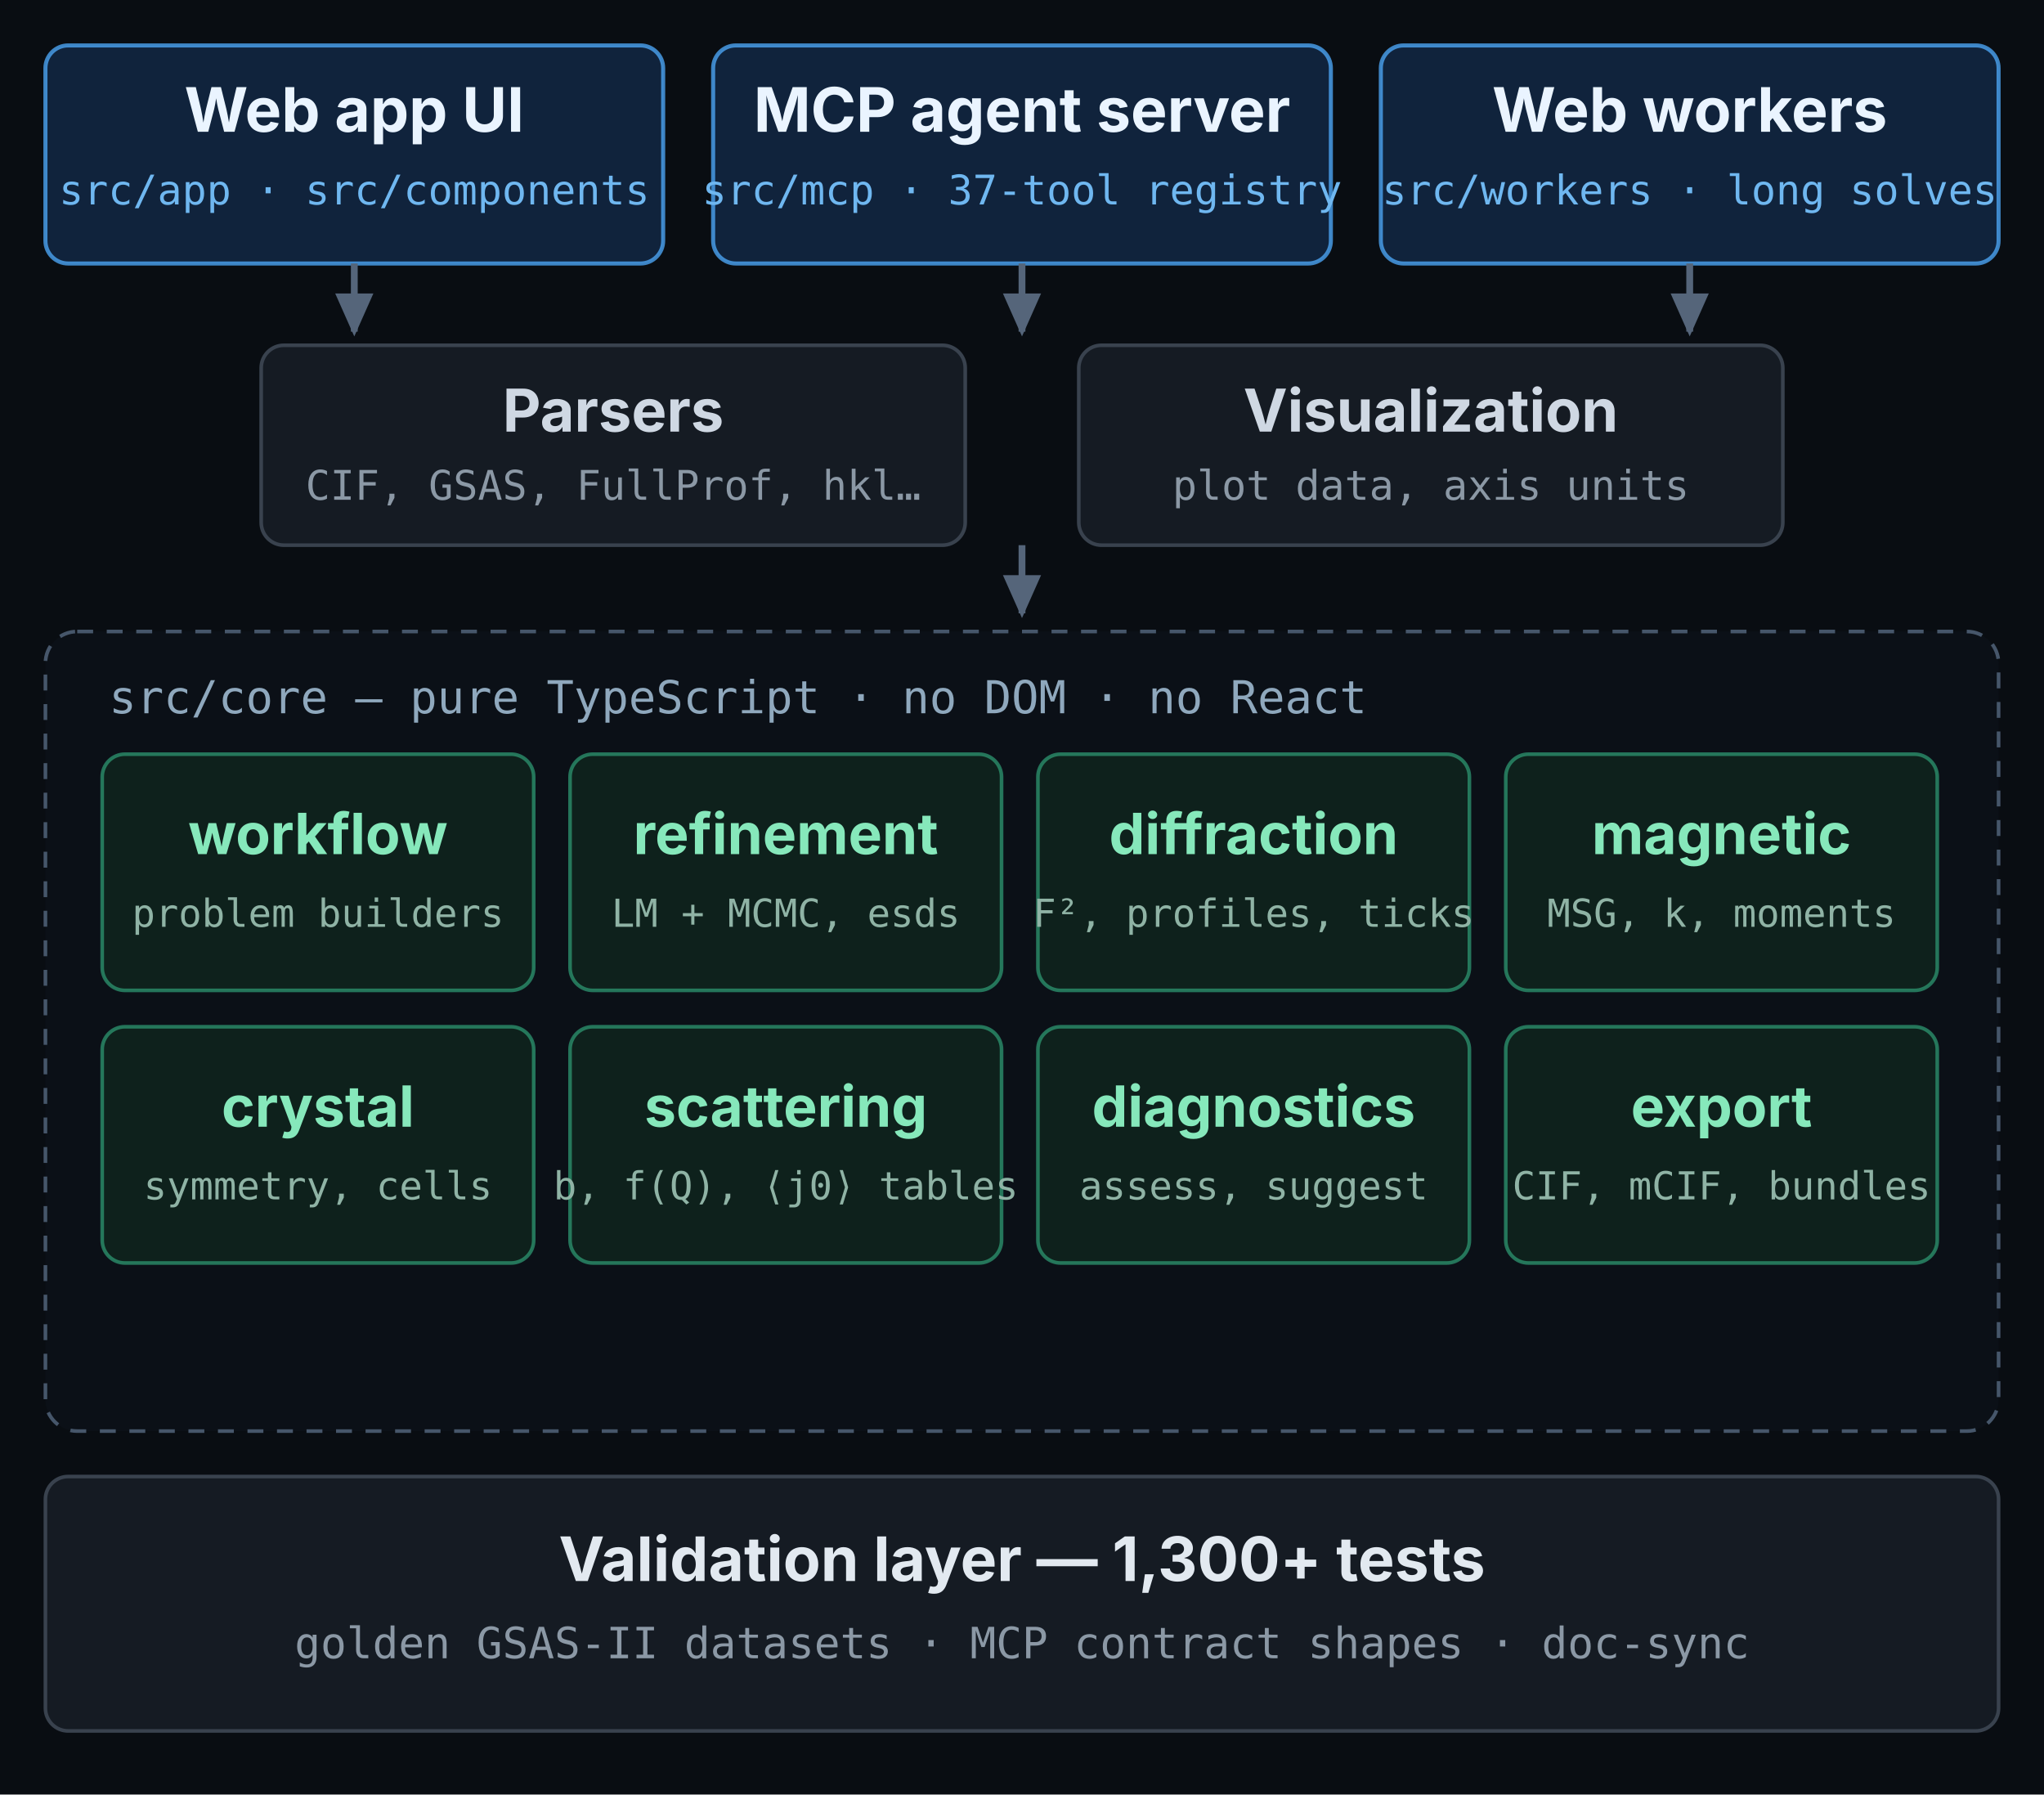
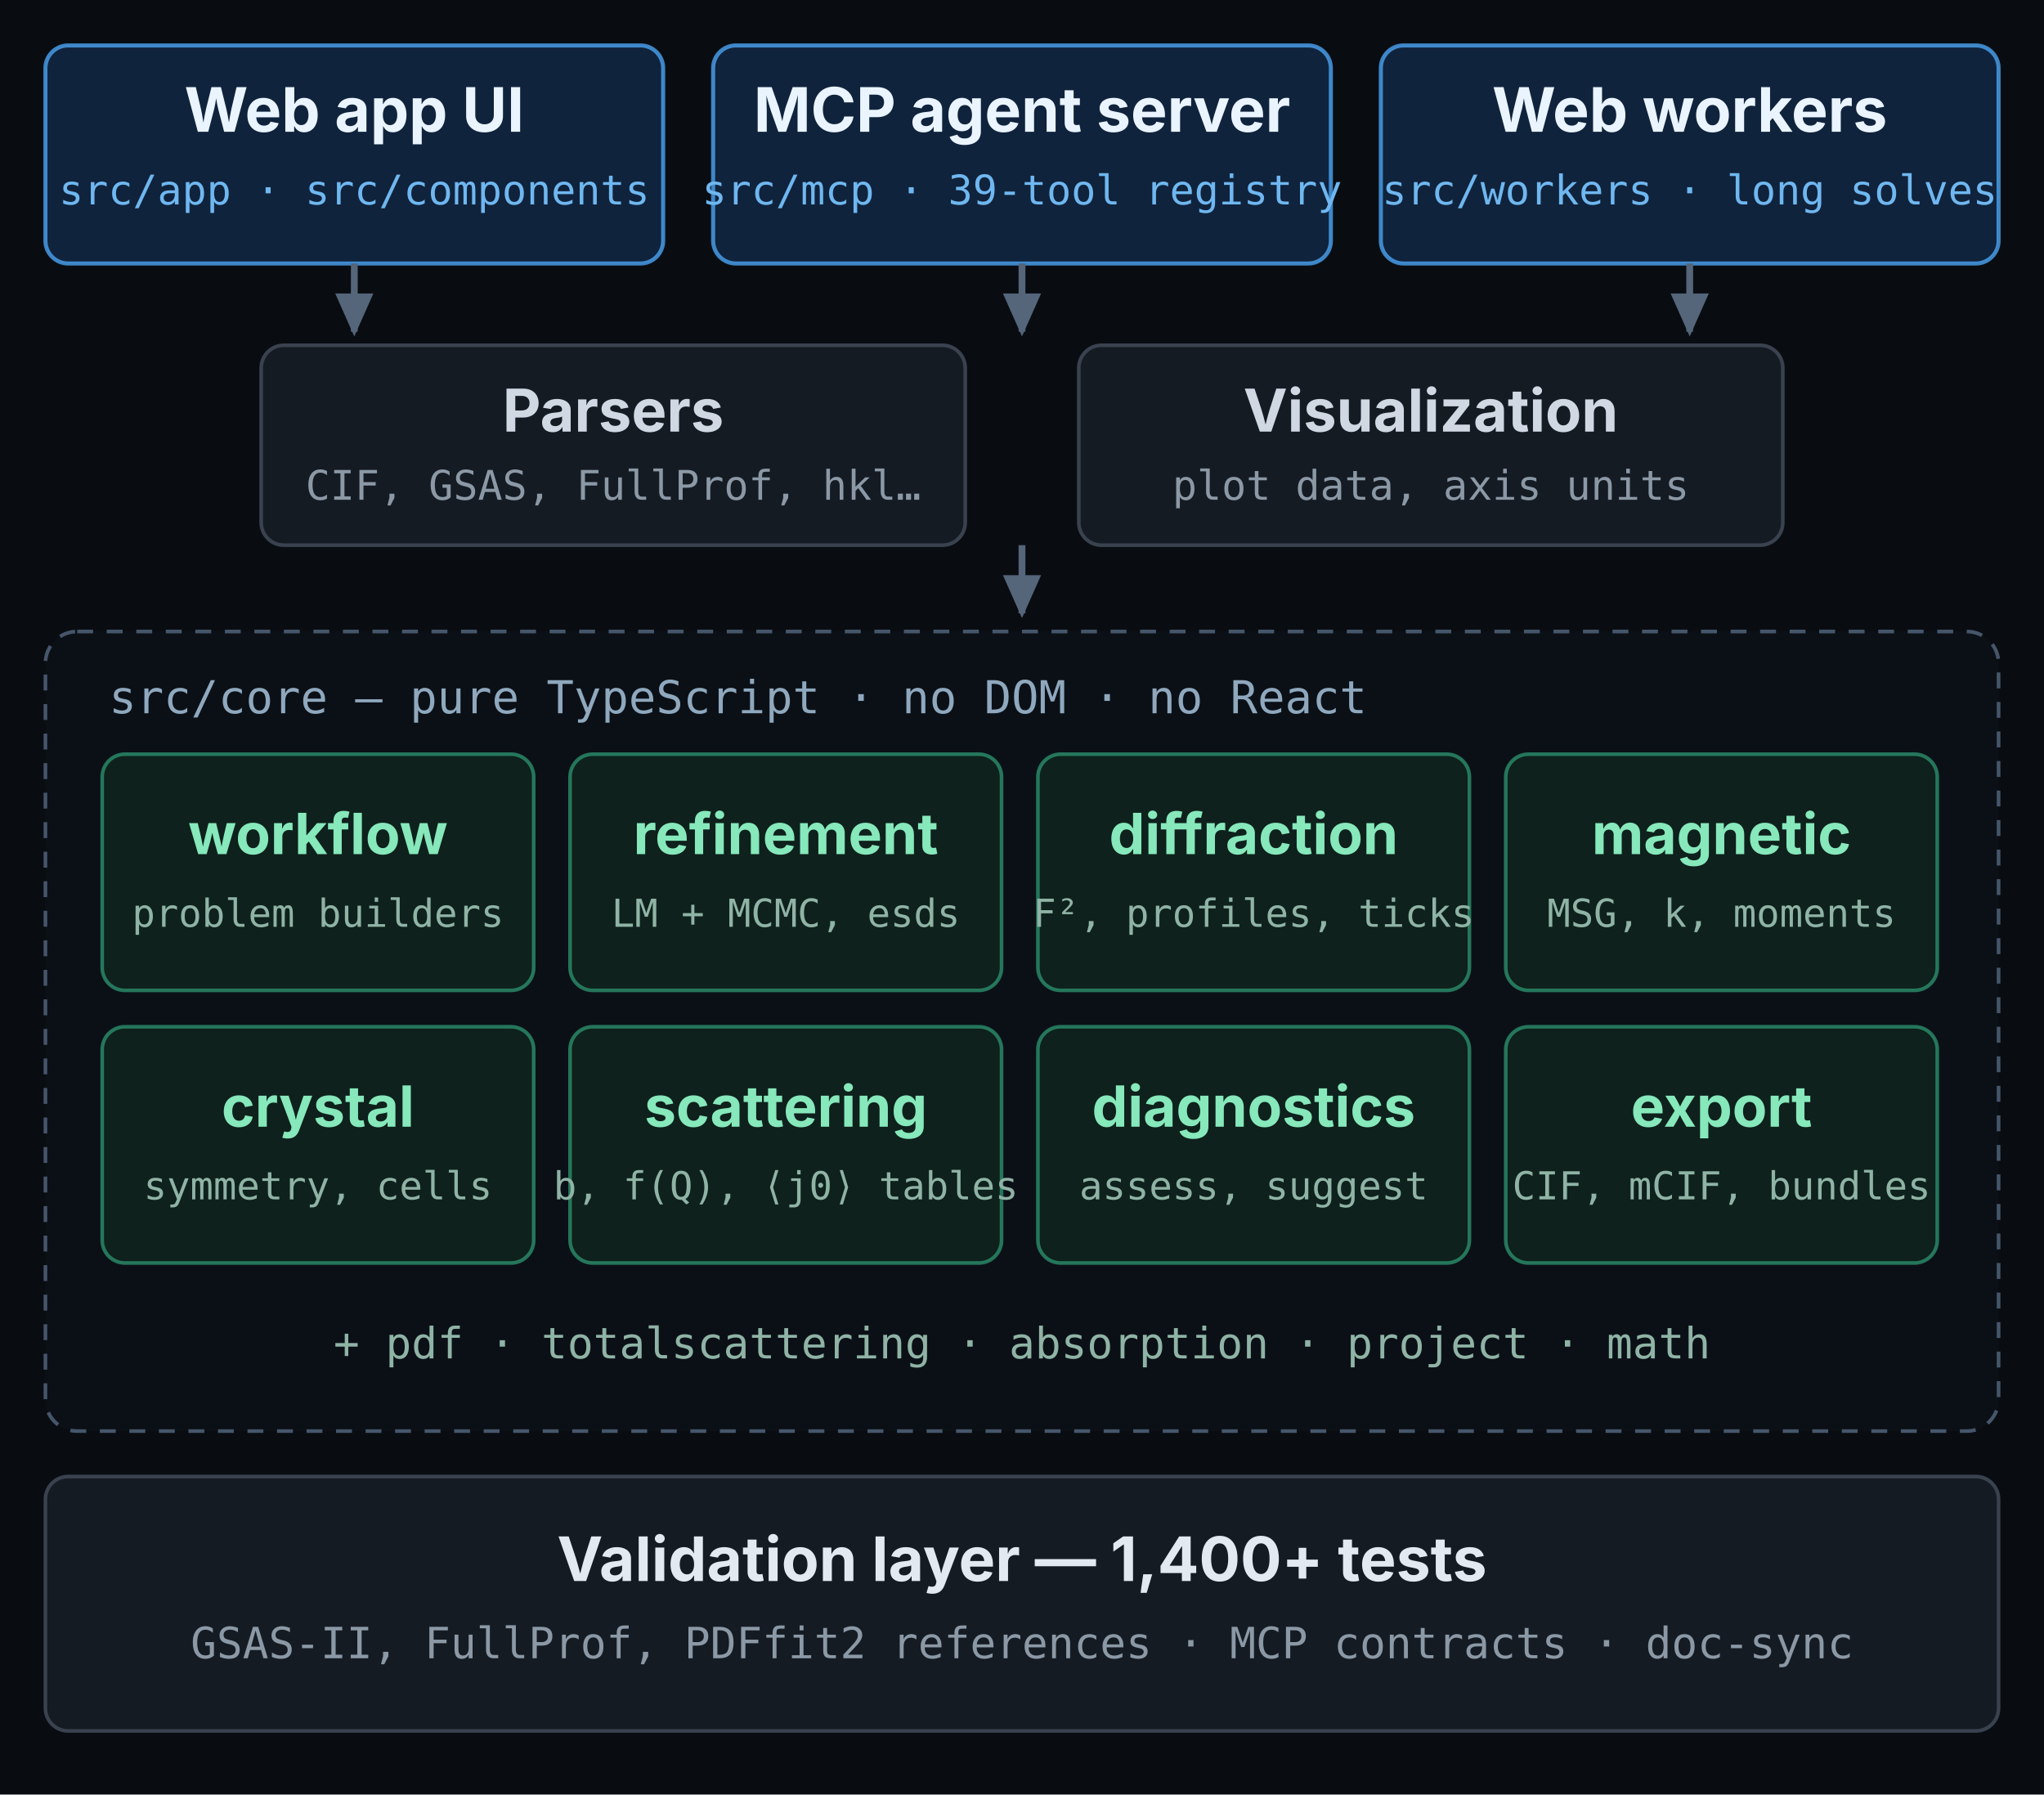
<svg xmlns="http://www.w3.org/2000/svg" viewBox="0 0 900 790" role="img" aria-labelledby="title desc">
  <defs>
    <marker id="arrow" viewBox="0 0 10 10" refX="8" refY="5" markerWidth="7" markerHeight="7" orient="auto-start-reverse">
      <path d="M 0 1 L 9 5 L 0 9 z" fill="#55657a" />
    </marker>
  </defs>
  <rect width="900" height="790" fill="#090d12" />
  <g>
    <rect x="20" y="20" width="272" height="96" rx="10" fill="#10233c" stroke="#4facfe" stroke-opacity="0.75" stroke-width="1.8" />
    <text x="156" y="58" text-anchor="middle" font-family="-apple-system, BlinkMacSystemFont, 'Segoe UI', sans-serif" font-size="27" font-weight="700" fill="#eaf4ff">Web app UI</text>
    <text x="156" y="90" text-anchor="middle" font-family="'SF Mono', Menlo, monospace" font-size="18" fill="#6fb7f0">src/app · src/components</text>
    <rect x="314" y="20" width="272" height="96" rx="10" fill="#10233c" stroke="#4facfe" stroke-opacity="0.75" stroke-width="1.8" />
    <text x="450" y="58" text-anchor="middle" font-family="-apple-system, BlinkMacSystemFont, 'Segoe UI', sans-serif" font-size="27" font-weight="700" fill="#eaf4ff">MCP agent server</text>
-     <text x="450" y="90" text-anchor="middle" font-family="'SF Mono', Menlo, monospace" font-size="18" fill="#6fb7f0">src/mcp · 37-tool registry</text>
+     <text x="450" y="90" text-anchor="middle" font-family="'SF Mono', Menlo, monospace" font-size="18" fill="#6fb7f0">src/mcp · 39-tool registry</text>
    <rect x="608" y="20" width="272" height="96" rx="10" fill="#10233c" stroke="#4facfe" stroke-opacity="0.75" stroke-width="1.8" />
    <text x="744" y="58" text-anchor="middle" font-family="-apple-system, BlinkMacSystemFont, 'Segoe UI', sans-serif" font-size="27" font-weight="700" fill="#eaf4ff">Web workers</text>
    <text x="744" y="90" text-anchor="middle" font-family="'SF Mono', Menlo, monospace" font-size="18" fill="#6fb7f0">src/workers · long solves</text>
  </g>
  <line x1="156" y1="116" x2="156" y2="146" stroke="#55657a" stroke-width="3" marker-end="url(#arrow)" />
  <line x1="450" y1="116" x2="450" y2="146" stroke="#55657a" stroke-width="3" marker-end="url(#arrow)" />
  <line x1="744" y1="116" x2="744" y2="146" stroke="#55657a" stroke-width="3" marker-end="url(#arrow)" />
  <g>
    <rect x="115" y="152" width="310" height="88" rx="10" fill="#151b23" stroke="#39424e" stroke-width="1.6" />
    <text x="270" y="190" text-anchor="middle" font-family="-apple-system, BlinkMacSystemFont, 'Segoe UI', sans-serif" font-size="26" font-weight="700" fill="#cfd8e3">Parsers</text>
    <text x="270" y="220" text-anchor="middle" font-family="'SF Mono', Menlo, monospace" font-size="18" fill="#8b98a5">CIF, GSAS, FullProf, hkl…</text>
    <rect x="475" y="152" width="310" height="88" rx="10" fill="#151b23" stroke="#39424e" stroke-width="1.6" />
    <text x="630" y="190" text-anchor="middle" font-family="-apple-system, BlinkMacSystemFont, 'Segoe UI', sans-serif" font-size="26" font-weight="700" fill="#cfd8e3">Visualization</text>
    <text x="630" y="220" text-anchor="middle" font-family="'SF Mono', Menlo, monospace" font-size="18" fill="#8b98a5">plot data, axis units</text>
  </g>
  <line x1="450" y1="240" x2="450" y2="270" stroke="#55657a" stroke-width="3" marker-end="url(#arrow)" />
  <rect x="20" y="278" width="860" height="352" rx="14" fill="#0b1017" stroke="#46566a" stroke-width="1.6" stroke-dasharray="7 6" />
  <text x="48" y="314" font-family="'SF Mono', Menlo, monospace" font-size="20" fill="#8fa8bd">src/core — pure TypeScript · no DOM · no React</text>
  <g>
    <rect x="45" y="332" width="190" height="104" rx="10" fill="#0e211c" stroke="#2f9e77" stroke-opacity="0.7" stroke-width="1.6" />
    <text x="140" y="376" text-anchor="middle" font-family="-apple-system, BlinkMacSystemFont, 'Segoe UI', sans-serif" font-size="25" font-weight="700" fill="#86e8bb">workflow</text>
    <text x="140" y="408" text-anchor="middle" font-family="'SF Mono', Menlo, monospace" font-size="17" fill="#8fb3a5">problem builders</text>
    <rect x="251" y="332" width="190" height="104" rx="10" fill="#0e211c" stroke="#2f9e77" stroke-opacity="0.7" stroke-width="1.6" />
    <text x="346" y="376" text-anchor="middle" font-family="-apple-system, BlinkMacSystemFont, 'Segoe UI', sans-serif" font-size="25" font-weight="700" fill="#86e8bb">refinement</text>
    <text x="346" y="408" text-anchor="middle" font-family="'SF Mono', Menlo, monospace" font-size="17" fill="#8fb3a5">LM + MCMC, esds</text>
    <rect x="457" y="332" width="190" height="104" rx="10" fill="#0e211c" stroke="#2f9e77" stroke-opacity="0.7" stroke-width="1.6" />
    <text x="552" y="376" text-anchor="middle" font-family="-apple-system, BlinkMacSystemFont, 'Segoe UI', sans-serif" font-size="25" font-weight="700" fill="#86e8bb">diffraction</text>
    <text x="552" y="408" text-anchor="middle" font-family="'SF Mono', Menlo, monospace" font-size="17" fill="#8fb3a5">F², profiles, ticks</text>
    <rect x="663" y="332" width="190" height="104" rx="10" fill="#0e211c" stroke="#2f9e77" stroke-opacity="0.7" stroke-width="1.6" />
    <text x="758" y="376" text-anchor="middle" font-family="-apple-system, BlinkMacSystemFont, 'Segoe UI', sans-serif" font-size="25" font-weight="700" fill="#86e8bb">magnetic</text>
    <text x="758" y="408" text-anchor="middle" font-family="'SF Mono', Menlo, monospace" font-size="17" fill="#8fb3a5">MSG, k, moments</text>
    <rect x="45" y="452" width="190" height="104" rx="10" fill="#0e211c" stroke="#2f9e77" stroke-opacity="0.7" stroke-width="1.6" />
    <text x="140" y="496" text-anchor="middle" font-family="-apple-system, BlinkMacSystemFont, 'Segoe UI', sans-serif" font-size="25" font-weight="700" fill="#86e8bb">crystal</text>
    <text x="140" y="528" text-anchor="middle" font-family="'SF Mono', Menlo, monospace" font-size="17" fill="#8fb3a5">symmetry, cells</text>
    <rect x="251" y="452" width="190" height="104" rx="10" fill="#0e211c" stroke="#2f9e77" stroke-opacity="0.7" stroke-width="1.6" />
    <text x="346" y="496" text-anchor="middle" font-family="-apple-system, BlinkMacSystemFont, 'Segoe UI', sans-serif" font-size="25" font-weight="700" fill="#86e8bb">scattering</text>
    <text x="346" y="528" text-anchor="middle" font-family="'SF Mono', Menlo, monospace" font-size="17" fill="#8fb3a5">b, f(Q), ⟨j0⟩ tables</text>
    <rect x="457" y="452" width="190" height="104" rx="10" fill="#0e211c" stroke="#2f9e77" stroke-opacity="0.7" stroke-width="1.6" />
    <text x="552" y="496" text-anchor="middle" font-family="-apple-system, BlinkMacSystemFont, 'Segoe UI', sans-serif" font-size="25" font-weight="700" fill="#86e8bb">diagnostics</text>
    <text x="552" y="528" text-anchor="middle" font-family="'SF Mono', Menlo, monospace" font-size="17" fill="#8fb3a5">assess, suggest</text>
    <rect x="663" y="452" width="190" height="104" rx="10" fill="#0e211c" stroke="#2f9e77" stroke-opacity="0.7" stroke-width="1.6" />
    <text x="758" y="496" text-anchor="middle" font-family="-apple-system, BlinkMacSystemFont, 'Segoe UI', sans-serif" font-size="25" font-weight="700" fill="#86e8bb">export</text>
    <text x="758" y="528" text-anchor="middle" font-family="'SF Mono', Menlo, monospace" font-size="17" fill="#8fb3a5">CIF, mCIF, bundles</text>
  </g>
+   <text x="450" y="598" text-anchor="middle" font-family="'SF Mono', Menlo, monospace" font-size="19" fill="#8fb3a5">+ pdf · totalscattering · absorption · project · math</text>
  <rect x="20" y="650" width="860" height="112" rx="10" fill="#151b23" stroke="#39424e" stroke-width="1.6" />
-   <text x="450" y="696" text-anchor="middle" font-family="-apple-system, BlinkMacSystemFont, 'Segoe UI', sans-serif" font-size="27" font-weight="700" fill="#e2e9f0">Validation layer — 1,300+ tests</text>
-   <text x="450" y="730" text-anchor="middle" font-family="'SF Mono', Menlo, monospace" font-size="19" fill="#8b98a5">golden GSAS-II datasets · MCP contract shapes · doc-sync</text>
+   <text x="450" y="696" text-anchor="middle" font-family="-apple-system, BlinkMacSystemFont, 'Segoe UI', sans-serif" font-size="27" font-weight="700" fill="#e2e9f0">Validation layer — 1,400+ tests</text>
+   <text x="450" y="730" text-anchor="middle" font-family="'SF Mono', Menlo, monospace" font-size="19" fill="#8b98a5">GSAS-II, FullProf, PDFfit2 references · MCP contracts · doc-sync</text>
</svg>
